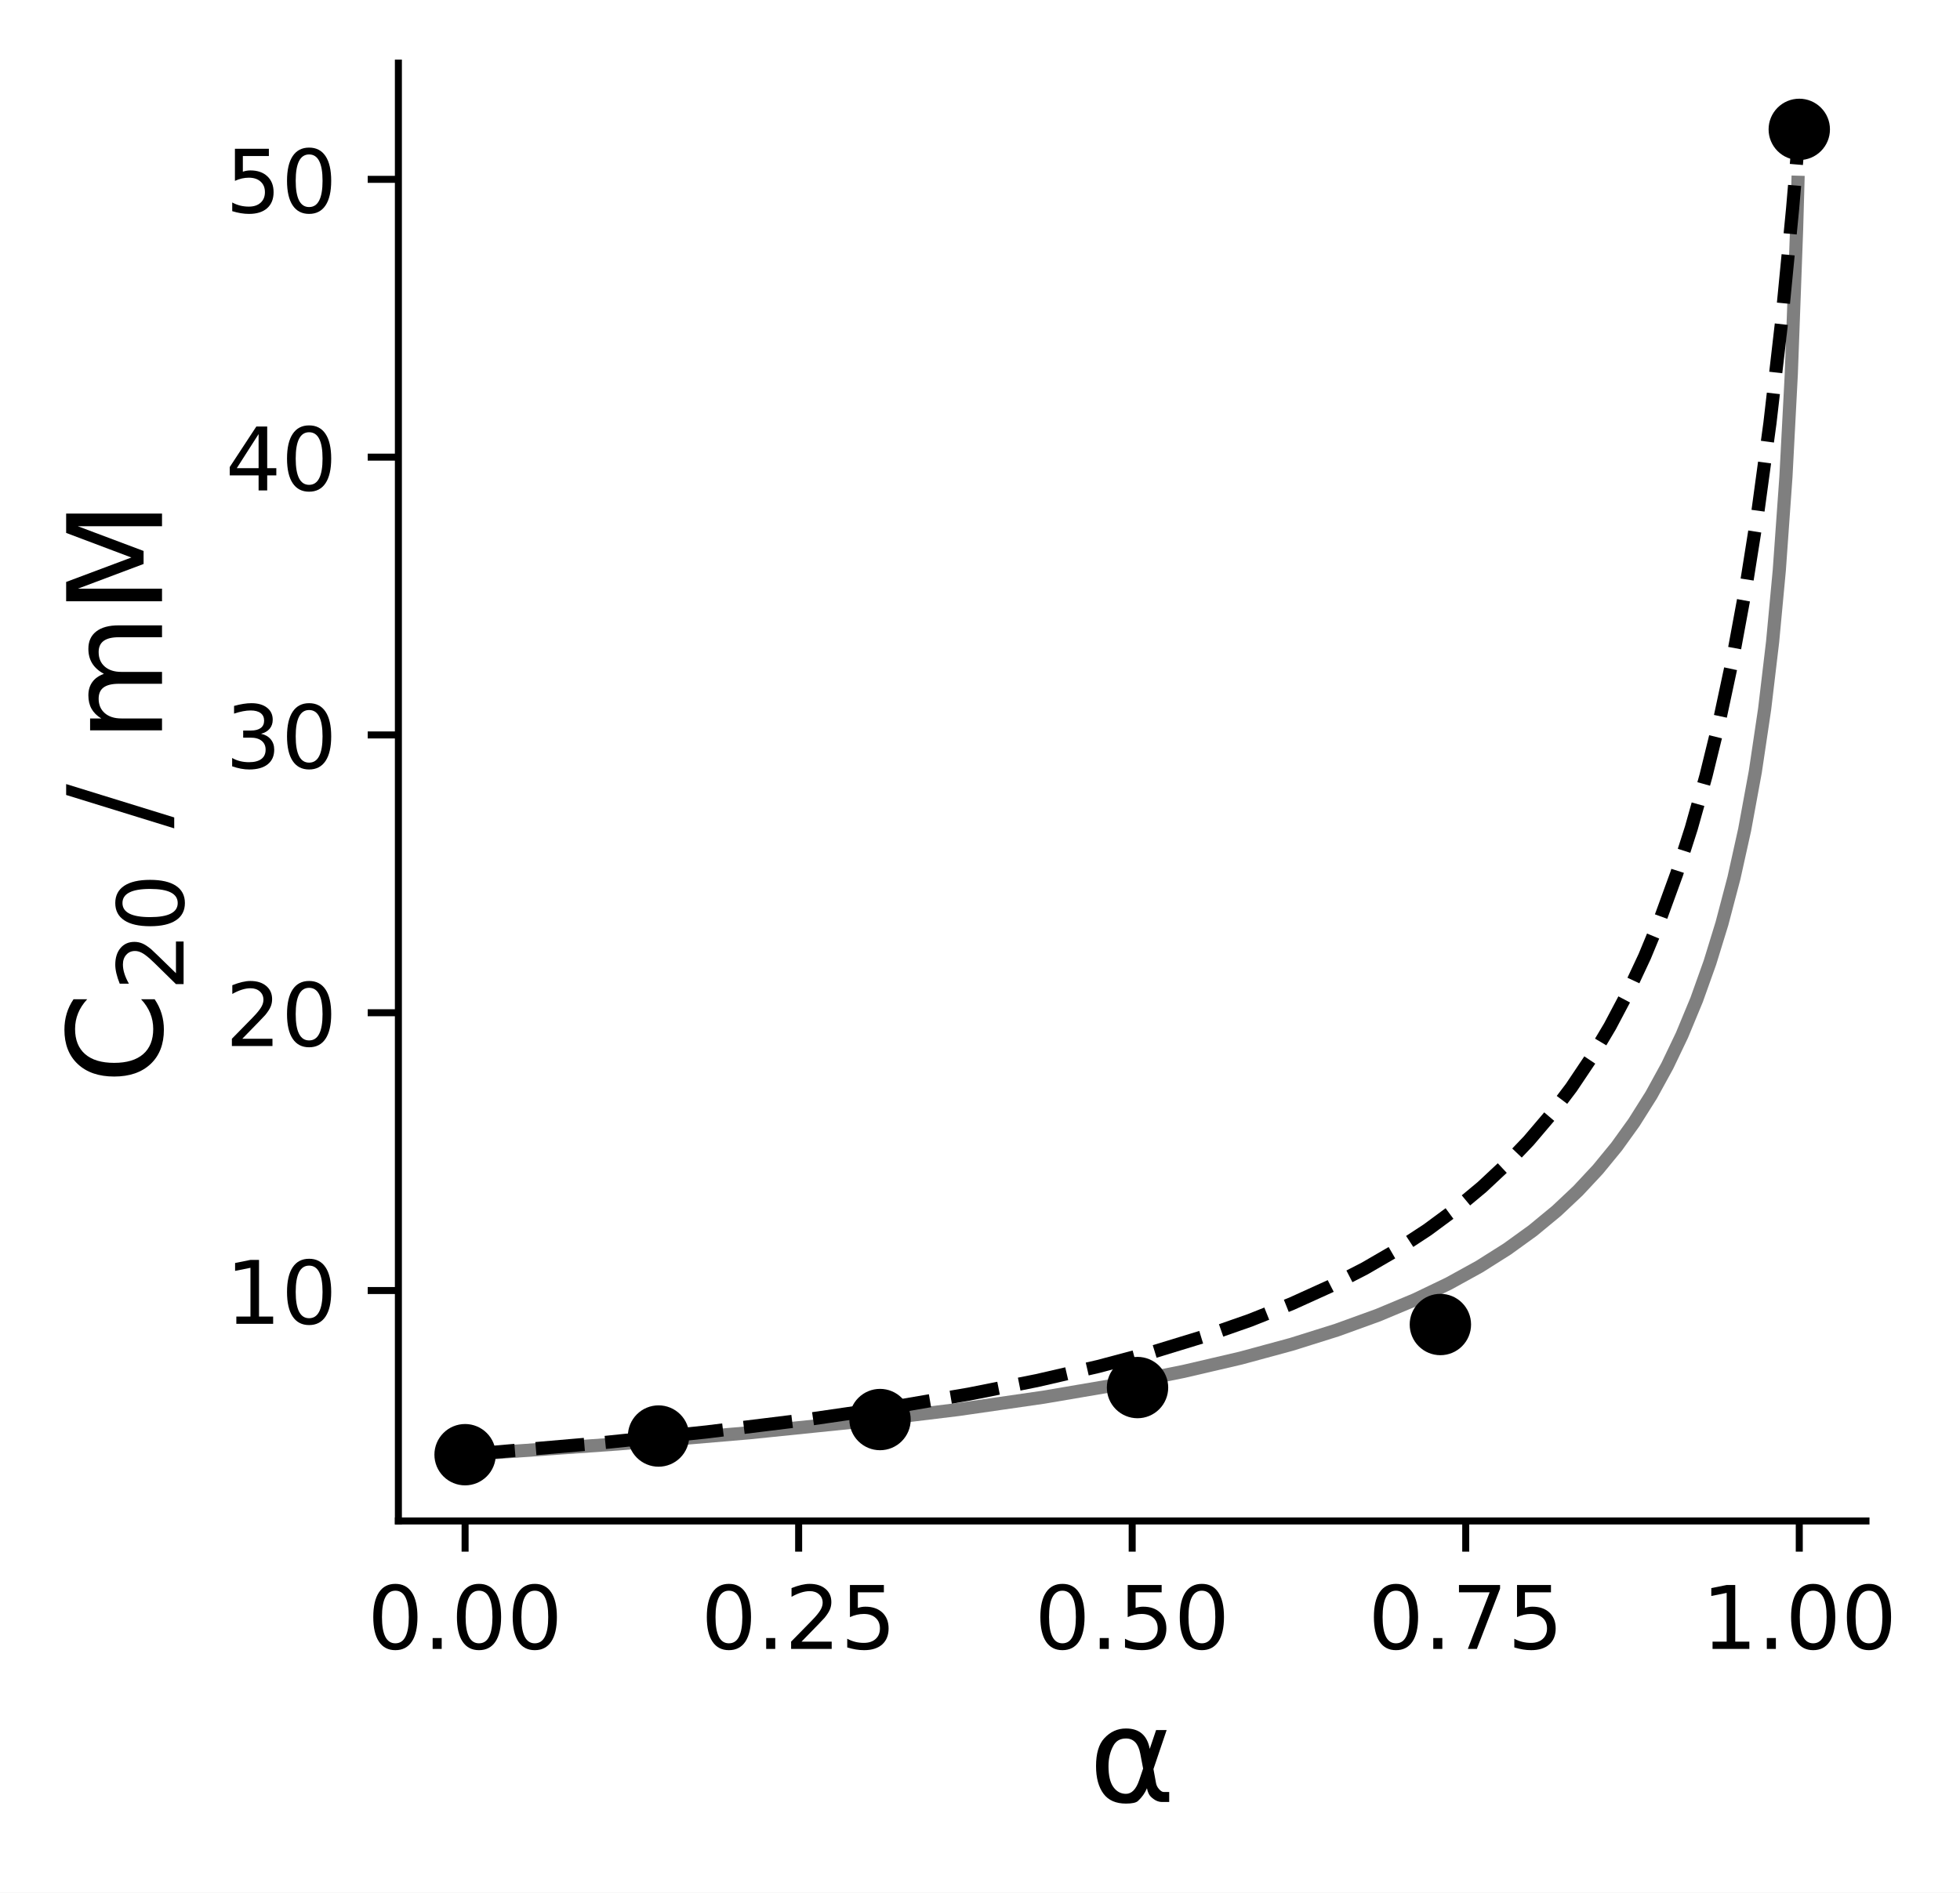
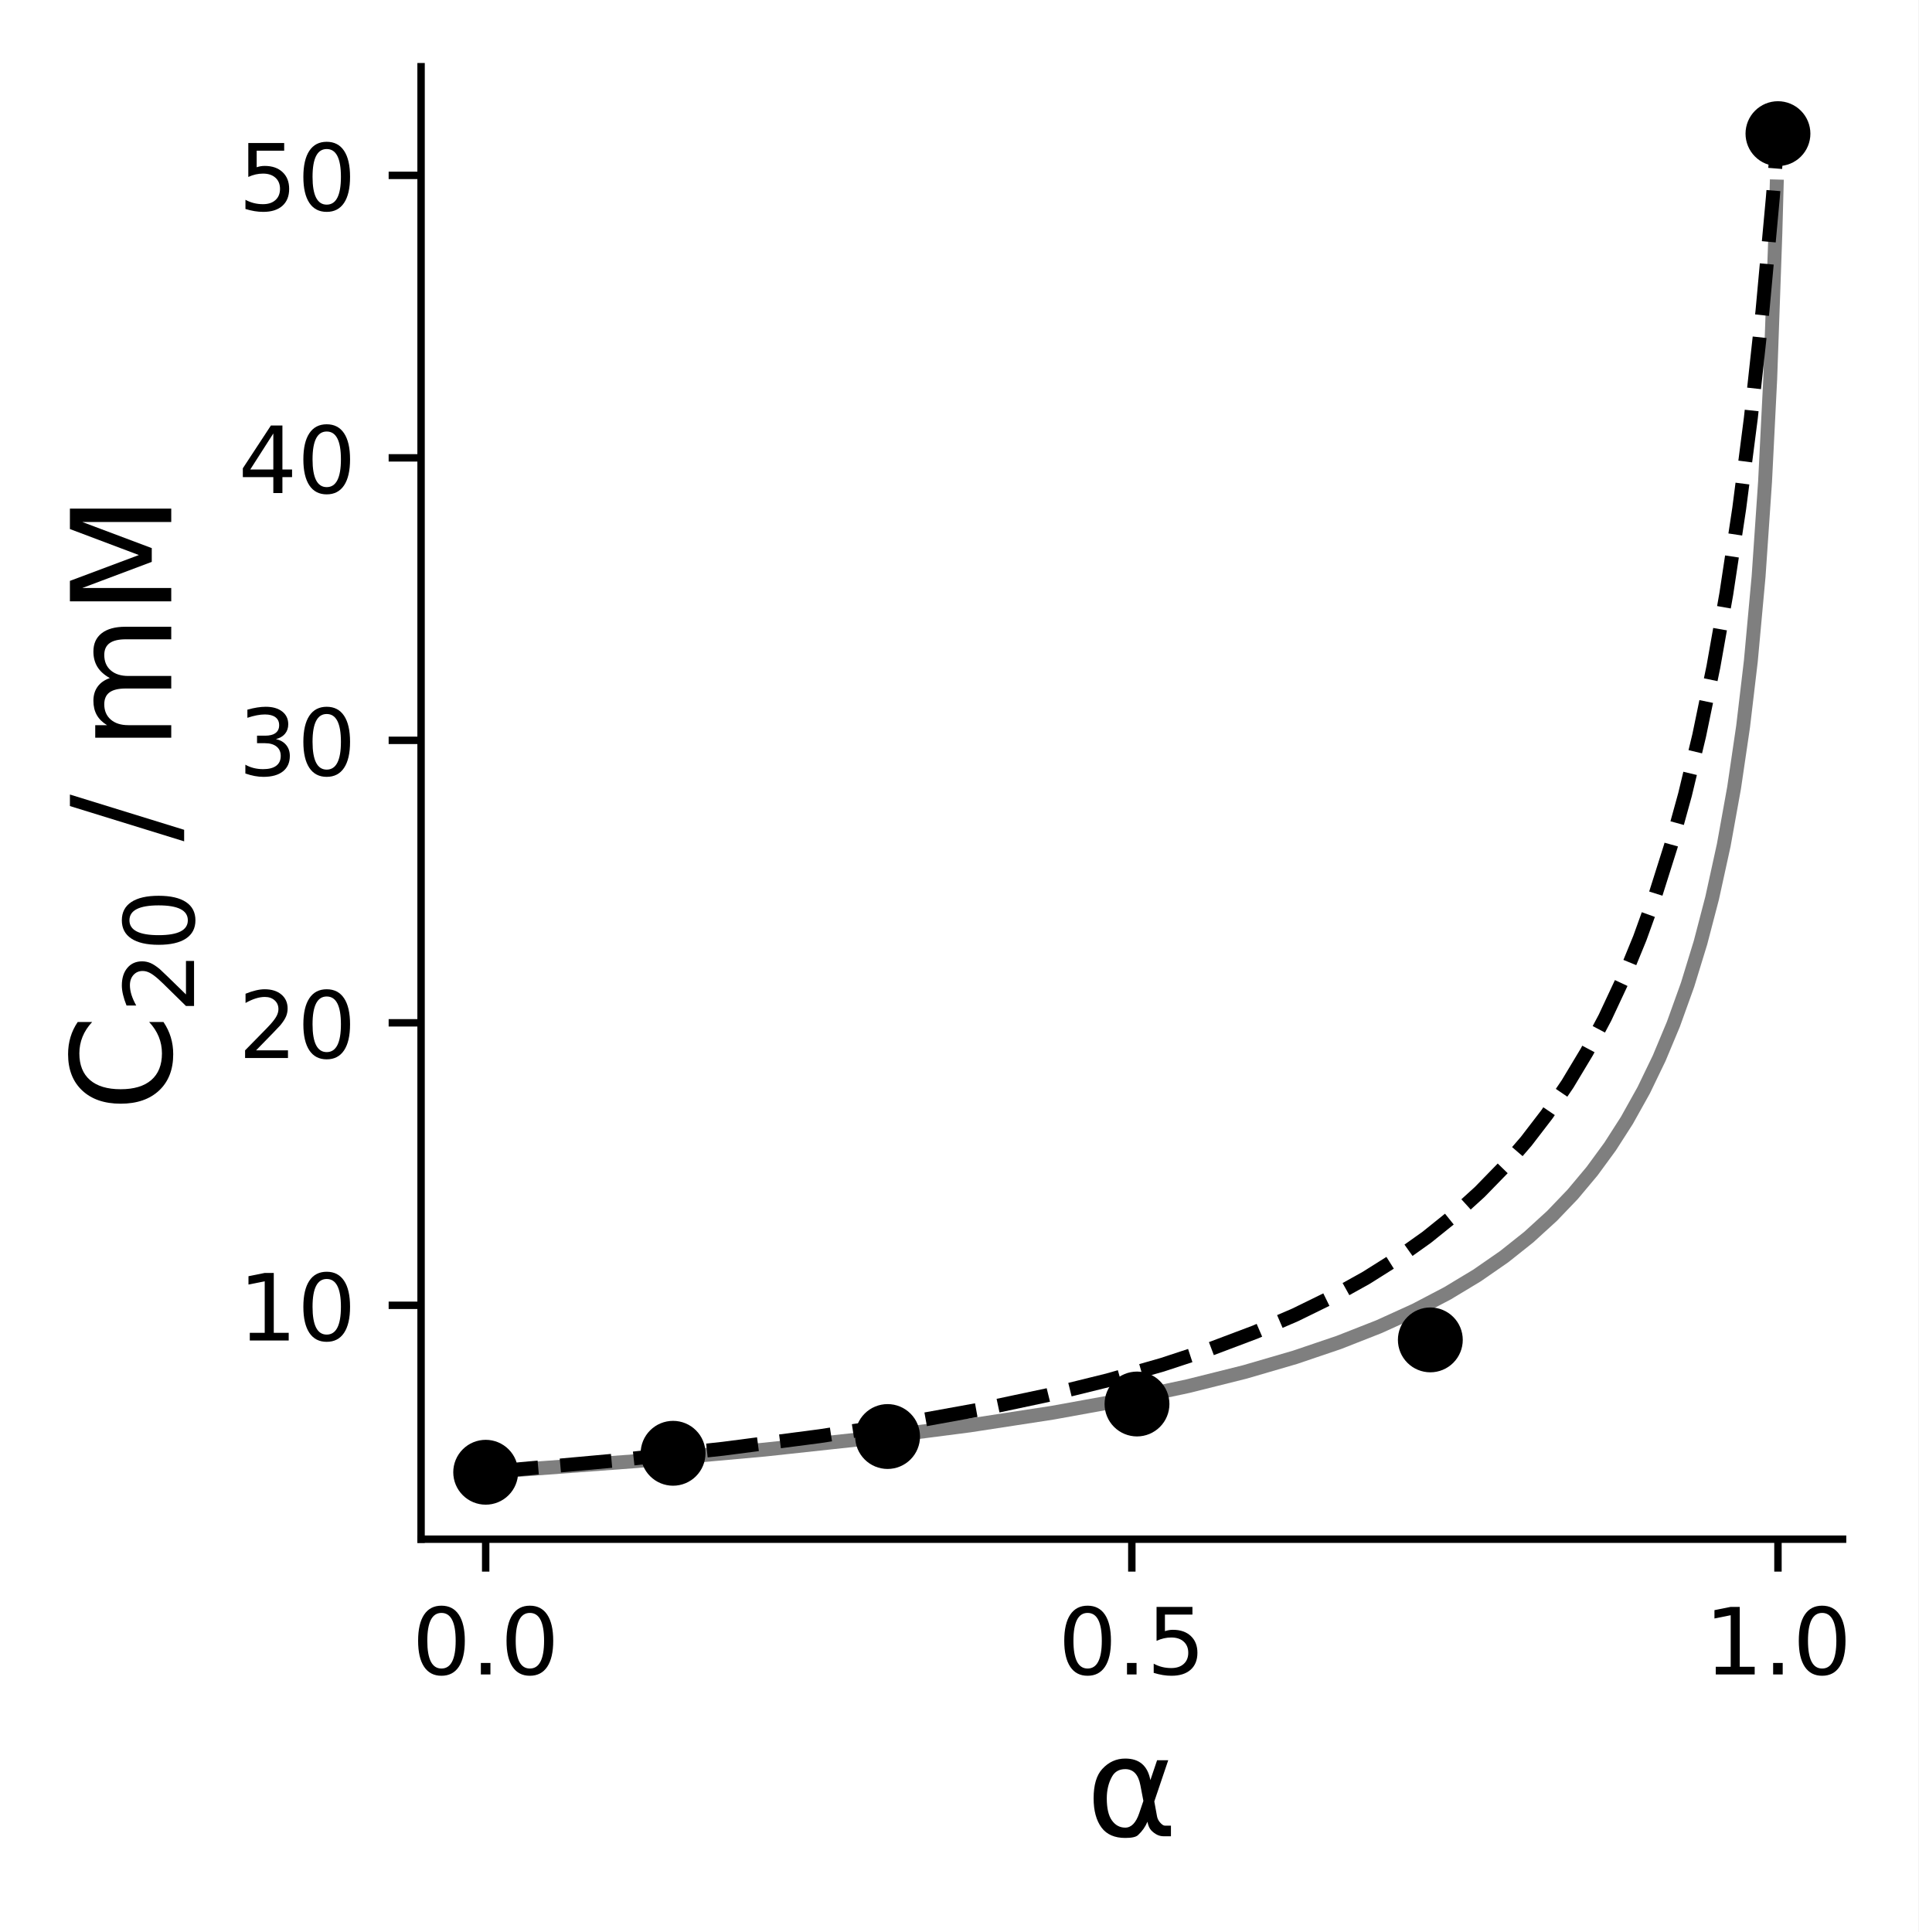
- <svg xmlns="http://www.w3.org/2000/svg" xmlns:xlink="http://www.w3.org/1999/xlink" width="223.566pt" height="215.915pt" viewBox="0 0 223.566 215.915" version="1.1">
+ <svg xmlns="http://www.w3.org/2000/svg" xmlns:xlink="http://www.w3.org/1999/xlink" width="207.028pt" height="208.515pt" viewBox="0 0 207.028 208.515" version="1.1">
  <defs>
    <style type="text/css">*{stroke-linejoin: round; stroke-linecap: butt}</style>
  </defs>
  <g id="figure_1">
    <g id="patch_1">
-       <path d="M 0 215.915  L 223.566 215.915  L 223.566 0  L 0 0  z " style="fill: #ffffff" />
+       <path d="M 0 208.515  L 207.028 208.515  L 207.028 0  L 0 0  z " style="fill: #ffffff" />
    </g>
    <g id="axes_1">
      <g id="patch_2">
-         <path d="M 45.442 173.52  L 212.842 173.52  L 212.842 7.2  L 45.442 7.2  z " style="fill: #ffffff" />
+         <path d="M 45.442 166.12  L 198.849 166.12  L 198.849 7.2  L 45.442 7.2  z " style="fill: #ffffff" />
      </g>
      <g id="matplotlib.axis_1">
        <g id="xtick_1">
          <g id="line2d_1">
            <defs>
-               <path id="m7659907a67" d="M 0 0  L 0 3.5  " style="stroke: #000000; stroke-width: 0.8" />
-             </defs>
-             <g>
-               <use xlink:href="#m7659907a67" x="53.051" y="173.52" style="stroke: #000000; stroke-width: 0.8" />
+               <path id="m194a5f4d85" d="M 0 0  L 0 3.5  " style="stroke: #000000; stroke-width: 0.8" />
+             </defs>
+             <g>
+               <use xlink:href="#m194a5f4d85" x="52.415" y="166.12" style="stroke: #000000; stroke-width: 0.8" />
            </g>
          </g>
          <g id="text_1">
-             <g transform="translate(41.91847 188.1184) scale(0.1 -0.1)">
+             <g transform="translate(44.46368 180.7184) scale(0.1 -0.1)">
              <defs>
                <path id="DejaVuSans-30" d="M 2034 4250  Q 1547 4250 1301 3770  Q 1056 3291 1056 2328  Q 1056 1369 1301 889  Q 1547 409 2034 409  Q 2525 409 2770 889  Q 3016 1369 3016 2328  Q 3016 3291 2770 3770  Q 2525 4250 2034 4250  z M 2034 4750  Q 2819 4750 3233 4129  Q 3647 3509 3647 2328  Q 3647 1150 3233 529  Q 2819 -91 2034 -91  Q 1250 -91 836 529  Q 422 1150 422 2328  Q 422 3509 836 4129  Q 1250 4750 2034 4750  z " transform="scale(0.015625)" />
                <path id="DejaVuSans-2e" d="M 684 794  L 1344 794  L 1344 0  L 684 0  L 684 794  z " transform="scale(0.015625)" />
              </defs>
              <use xlink:href="#DejaVuSans-30" />
              <use xlink:href="#DejaVuSans-2e" x="63.623" />
              <use xlink:href="#DejaVuSans-30" x="95.41" />
-               <use xlink:href="#DejaVuSans-30" x="159.033" />
            </g>
          </g>
        </g>
        <g id="xtick_2">
          <g id="line2d_2">
            <g>
-               <use xlink:href="#m7659907a67" x="91.097" y="173.52" style="stroke: #000000; stroke-width: 0.8" />
+               <use xlink:href="#m194a5f4d85" x="122.146" y="166.12" style="stroke: #000000; stroke-width: 0.8" />
            </g>
          </g>
          <g id="text_2">
-             <g transform="translate(79.96392 188.1184) scale(0.1 -0.1)">
-               <defs>
-                 <path id="DejaVuSans-32" d="M 1228 531  L 3431 531  L 3431 0  L 469 0  L 469 531  Q 828 903 1448 1529  Q 2069 2156 2228 2338  Q 2531 2678 2651 2914  Q 2772 3150 2772 3378  Q 2772 3750 2511 3984  Q 2250 4219 1831 4219  Q 1534 4219 1204 4116  Q 875 4013 500 3803  L 500 4441  Q 881 4594 1212 4672  Q 1544 4750 1819 4750  Q 2544 4750 2975 4387  Q 3406 4025 3406 3419  Q 3406 3131 3298 2873  Q 3191 2616 2906 2266  Q 2828 2175 2409 1742  Q 1991 1309 1228 531  z " transform="scale(0.015625)" />
+             <g transform="translate(114.1942 180.7184) scale(0.1 -0.1)">
+               <defs>
                <path id="DejaVuSans-35" d="M 691 4666  L 3169 4666  L 3169 4134  L 1269 4134  L 1269 2991  Q 1406 3038 1543 3061  Q 1681 3084 1819 3084  Q 2600 3084 3056 2656  Q 3513 2228 3513 1497  Q 3513 744 3044 326  Q 2575 -91 1722 -91  Q 1428 -91 1123 -41  Q 819 9 494 109  L 494 744  Q 775 591 1075 516  Q 1375 441 1709 441  Q 2250 441 2565 725  Q 2881 1009 2881 1497  Q 2881 1984 2565 2268  Q 2250 2553 1709 2553  Q 1456 2553 1204 2497  Q 953 2441 691 2322  L 691 4666  z " transform="scale(0.015625)" />
              </defs>
-               <use xlink:href="#DejaVuSans-30" />
-               <use xlink:href="#DejaVuSans-2e" x="63.623" />
-               <use xlink:href="#DejaVuSans-32" x="95.41" />
-               <use xlink:href="#DejaVuSans-35" x="159.033" />
-             </g>
-           </g>
-         </g>
-         <g id="xtick_3">
-           <g id="line2d_3">
-             <g>
-               <use xlink:href="#m7659907a67" x="129.142" y="173.52" style="stroke: #000000; stroke-width: 0.8" />
-             </g>
-           </g>
-           <g id="text_3">
-             <g transform="translate(118.0094 188.1184) scale(0.1 -0.1)">
              <use xlink:href="#DejaVuSans-30" />
              <use xlink:href="#DejaVuSans-2e" x="63.623" />
              <use xlink:href="#DejaVuSans-35" x="95.41" />
-               <use xlink:href="#DejaVuSans-30" x="159.033" />
-             </g>
-           </g>
-         </g>
-         <g id="xtick_4">
-           <g id="line2d_4">
-             <g>
-               <use xlink:href="#m7659907a67" x="167.188" y="173.52" style="stroke: #000000; stroke-width: 0.8" />
-             </g>
-           </g>
-           <g id="text_4">
-             <g transform="translate(156.0548 188.1184) scale(0.1 -0.1)">
-               <defs>
-                 <path id="DejaVuSans-37" d="M 525 4666  L 3525 4666  L 3525 4397  L 1831 0  L 1172 0  L 2766 4134  L 525 4134  L 525 4666  z " transform="scale(0.015625)" />
-               </defs>
-               <use xlink:href="#DejaVuSans-30" />
-               <use xlink:href="#DejaVuSans-2e" x="63.623" />
-               <use xlink:href="#DejaVuSans-37" x="95.41" />
-               <use xlink:href="#DejaVuSans-35" x="159.033" />
-             </g>
-           </g>
-         </g>
-         <g id="xtick_5">
-           <g id="line2d_5">
-             <g>
-               <use xlink:href="#m7659907a67" x="205.233" y="173.52" style="stroke: #000000; stroke-width: 0.8" />
-             </g>
-           </g>
-           <g id="text_5">
-             <g transform="translate(194.1003 188.1184) scale(0.1 -0.1)">
+             </g>
+           </g>
+         </g>
+         <g id="xtick_3">
+           <g id="line2d_3">
+             <g>
+               <use xlink:href="#m194a5f4d85" x="191.876" y="166.12" style="stroke: #000000; stroke-width: 0.8" />
+             </g>
+           </g>
+           <g id="text_3">
+             <g transform="translate(183.9247 180.7184) scale(0.1 -0.1)">
              <defs>
                <path id="DejaVuSans-31" d="M 794 531  L 1825 531  L 1825 4091  L 703 3866  L 703 4441  L 1819 4666  L 2450 4666  L 2450 531  L 3481 531  L 3481 0  L 794 0  L 794 531  z " transform="scale(0.015625)" />
              </defs>
              <use xlink:href="#DejaVuSans-31" />
              <use xlink:href="#DejaVuSans-2e" x="63.623" />
              <use xlink:href="#DejaVuSans-30" x="95.41" />
-               <use xlink:href="#DejaVuSans-30" x="159.033" />
-             </g>
-           </g>
-         </g>
-         <g id="text_6">
-           <g transform="translate(124.1922 205.5958) scale(0.15 -0.15)">
+             </g>
+           </g>
+         </g>
+         <g id="text_4">
+           <g transform="translate(117.1957 198.1958) scale(0.15 -0.15)">
            <defs>
              <path id="DejaVuSans-3b1" d="M 2644 1628  L 2506 2350  Q 2366 3091 1809 3091  Q 1391 3091 1200 2747  Q 959 2316 959 1747  Q 959 1059 1194 731  Q 1431 397 1809 397  Q 2228 397 2453 1063  L 2644 1628  z M 2966 2584  L 3275 3500  L 3788 3500  L 3147 1603  L 3272 919  Q 3300 766 3409 638  Q 3538 488 3638 488  L 3913 488  L 3913 0  L 3569 0  Q 3275 0 3013 263  Q 2884 394 2831 669  Q 2688 322 2394 50  Q 2256 -78 1809 -78  Q 1075 -78 719 397  Q 353 888 353 1747  Q 353 2666 750 3097  Q 1191 3578 1809 3578  Q 2781 3578 2966 2584  z " transform="scale(0.015625)" />
            </defs>
            <use xlink:href="#DejaVuSans-3b1" transform="translate(0 0.09375)" />
          </g>
        </g>
      </g>
      <g id="matplotlib.axis_2">
        <g id="ytick_1">
+           <g id="line2d_4">
+             <defs>
+               <path id="mbc9fd8b8b9" d="M 0 0  L -3.5 0  " style="stroke: #000000; stroke-width: 0.8" />
+             </defs>
+             <g>
+               <use xlink:href="#mbc9fd8b8b9" x="45.442" y="140.878" style="stroke: #000000; stroke-width: 0.8" />
+             </g>
+           </g>
+           <g id="text_5">
+             <g transform="translate(25.71719 144.6775) scale(0.1 -0.1)">
+               <use xlink:href="#DejaVuSans-31" />
+               <use xlink:href="#DejaVuSans-30" x="63.623" />
+             </g>
+           </g>
+         </g>
+         <g id="ytick_2">
+           <g id="line2d_5">
+             <g>
+               <use xlink:href="#mbc9fd8b8b9" x="45.442" y="110.39" style="stroke: #000000; stroke-width: 0.8" />
+             </g>
+           </g>
+           <g id="text_6">
+             <g transform="translate(25.71719 114.1894) scale(0.1 -0.1)">
+               <defs>
+                 <path id="DejaVuSans-32" d="M 1228 531  L 3431 531  L 3431 0  L 469 0  L 469 531  Q 828 903 1448 1529  Q 2069 2156 2228 2338  Q 2531 2678 2651 2914  Q 2772 3150 2772 3378  Q 2772 3750 2511 3984  Q 2250 4219 1831 4219  Q 1534 4219 1204 4116  Q 875 4013 500 3803  L 500 4441  Q 881 4594 1212 4672  Q 1544 4750 1819 4750  Q 2544 4750 2975 4387  Q 3406 4025 3406 3419  Q 3406 3131 3298 2873  Q 3191 2616 2906 2266  Q 2828 2175 2409 1742  Q 1991 1309 1228 531  z " transform="scale(0.015625)" />
+               </defs>
+               <use xlink:href="#DejaVuSans-32" />
+               <use xlink:href="#DejaVuSans-30" x="63.623" />
+             </g>
+           </g>
+         </g>
+         <g id="ytick_3">
          <g id="line2d_6">
-             <defs>
-               <path id="m9edc90ad58" d="M 0 0  L -3.5 0  " style="stroke: #000000; stroke-width: 0.8" />
-             </defs>
-             <g>
-               <use xlink:href="#m9edc90ad58" x="45.442" y="147.23" style="stroke: #000000; stroke-width: 0.8" />
+             <g>
+               <use xlink:href="#mbc9fd8b8b9" x="45.442" y="79.902" style="stroke: #000000; stroke-width: 0.8" />
            </g>
          </g>
          <g id="text_7">
-             <g transform="translate(25.71719 151.0296) scale(0.1 -0.1)">
-               <use xlink:href="#DejaVuSans-31" />
-               <use xlink:href="#DejaVuSans-30" x="63.623" />
-             </g>
-           </g>
-         </g>
-         <g id="ytick_2">
+             <g transform="translate(25.71719 83.70126) scale(0.1 -0.1)">
+               <defs>
+                 <path id="DejaVuSans-33" d="M 2597 2516  Q 3050 2419 3304 2112  Q 3559 1806 3559 1356  Q 3559 666 3084 287  Q 2609 -91 1734 -91  Q 1441 -91 1130 -33  Q 819 25 488 141  L 488 750  Q 750 597 1062 519  Q 1375 441 1716 441  Q 2309 441 2620 675  Q 2931 909 2931 1356  Q 2931 1769 2642 2001  Q 2353 2234 1838 2234  L 1294 2234  L 1294 2753  L 1863 2753  Q 2328 2753 2575 2939  Q 2822 3125 2822 3475  Q 2822 3834 2567 4026  Q 2313 4219 1838 4219  Q 1578 4219 1281 4162  Q 984 4106 628 3988  L 628 4550  Q 988 4650 1302 4700  Q 1616 4750 1894 4750  Q 2613 4750 3031 4423  Q 3450 4097 3450 3541  Q 3450 3153 3228 2886  Q 3006 2619 2597 2516  z " transform="scale(0.015625)" />
+               </defs>
+               <use xlink:href="#DejaVuSans-33" />
+               <use xlink:href="#DejaVuSans-30" x="63.623" />
+             </g>
+           </g>
+         </g>
+         <g id="ytick_4">
          <g id="line2d_7">
            <g>
-               <use xlink:href="#m9edc90ad58" x="45.442" y="115.538" style="stroke: #000000; stroke-width: 0.8" />
+               <use xlink:href="#mbc9fd8b8b9" x="45.442" y="49.414" style="stroke: #000000; stroke-width: 0.8" />
            </g>
          </g>
          <g id="text_8">
-             <g transform="translate(25.71719 119.3375) scale(0.1 -0.1)">
-               <use xlink:href="#DejaVuSans-32" />
-               <use xlink:href="#DejaVuSans-30" x="63.623" />
-             </g>
-           </g>
-         </g>
-         <g id="ytick_3">
+             <g transform="translate(25.71719 53.21315) scale(0.1 -0.1)">
+               <defs>
+                 <path id="DejaVuSans-34" d="M 2419 4116  L 825 1625  L 2419 1625  L 2419 4116  z M 2253 4666  L 3047 4666  L 3047 1625  L 3713 1625  L 3713 1100  L 3047 1100  L 3047 0  L 2419 0  L 2419 1100  L 313 1100  L 313 1709  L 2253 4666  z " transform="scale(0.015625)" />
+               </defs>
+               <use xlink:href="#DejaVuSans-34" />
+               <use xlink:href="#DejaVuSans-30" x="63.623" />
+             </g>
+           </g>
+         </g>
+         <g id="ytick_5">
          <g id="line2d_8">
            <g>
-               <use xlink:href="#m9edc90ad58" x="45.442" y="83.846" style="stroke: #000000; stroke-width: 0.8" />
+               <use xlink:href="#mbc9fd8b8b9" x="45.442" y="18.926" style="stroke: #000000; stroke-width: 0.8" />
            </g>
          </g>
          <g id="text_9">
-             <g transform="translate(25.71719 87.64535) scale(0.1 -0.1)">
-               <defs>
-                 <path id="DejaVuSans-33" d="M 2597 2516  Q 3050 2419 3304 2112  Q 3559 1806 3559 1356  Q 3559 666 3084 287  Q 2609 -91 1734 -91  Q 1441 -91 1130 -33  Q 819 25 488 141  L 488 750  Q 750 597 1062 519  Q 1375 441 1716 441  Q 2309 441 2620 675  Q 2931 909 2931 1356  Q 2931 1769 2642 2001  Q 2353 2234 1838 2234  L 1294 2234  L 1294 2753  L 1863 2753  Q 2328 2753 2575 2939  Q 2822 3125 2822 3475  Q 2822 3834 2567 4026  Q 2313 4219 1838 4219  Q 1578 4219 1281 4162  Q 984 4106 628 3988  L 628 4550  Q 988 4650 1302 4700  Q 1616 4750 1894 4750  Q 2613 4750 3031 4423  Q 3450 4097 3450 3541  Q 3450 3153 3228 2886  Q 3006 2619 2597 2516  z " transform="scale(0.015625)" />
-               </defs>
-               <use xlink:href="#DejaVuSans-33" />
-               <use xlink:href="#DejaVuSans-30" x="63.623" />
-             </g>
-           </g>
-         </g>
-         <g id="ytick_4">
-           <g id="line2d_9">
-             <g>
-               <use xlink:href="#m9edc90ad58" x="45.442" y="52.154" style="stroke: #000000; stroke-width: 0.8" />
-             </g>
-           </g>
-           <g id="text_10">
-             <g transform="translate(25.71719 55.95324) scale(0.1 -0.1)">
-               <defs>
-                 <path id="DejaVuSans-34" d="M 2419 4116  L 825 1625  L 2419 1625  L 2419 4116  z M 2253 4666  L 3047 4666  L 3047 1625  L 3713 1625  L 3713 1100  L 3047 1100  L 3047 0  L 2419 0  L 2419 1100  L 313 1100  L 313 1709  L 2253 4666  z " transform="scale(0.015625)" />
-               </defs>
-               <use xlink:href="#DejaVuSans-34" />
-               <use xlink:href="#DejaVuSans-30" x="63.623" />
-             </g>
-           </g>
-         </g>
-         <g id="ytick_5">
-           <g id="line2d_10">
-             <g>
-               <use xlink:href="#m9edc90ad58" x="45.442" y="20.462" style="stroke: #000000; stroke-width: 0.8" />
-             </g>
-           </g>
-           <g id="text_11">
-             <g transform="translate(25.71719 24.26112) scale(0.1 -0.1)">
+             <g transform="translate(25.71719 22.72503) scale(0.1 -0.1)">
              <use xlink:href="#DejaVuSans-35" />
              <use xlink:href="#DejaVuSans-30" x="63.623" />
            </g>
          </g>
        </g>
-         <g id="text_12">
-           <g transform="translate(18.59766 123.66) rotate(-90) scale(0.15 -0.15)">
+         <g id="text_10">
+           <g transform="translate(18.59766 119.96) rotate(-90) scale(0.15 -0.15)">
            <defs>
              <path id="DejaVuSans-43" d="M 4122 4306  L 4122 3641  Q 3803 3938 3442 4084  Q 3081 4231 2675 4231  Q 1875 4231 1450 3742  Q 1025 3253 1025 2328  Q 1025 1406 1450 917  Q 1875 428 2675 428  Q 3081 428 3442 575  Q 3803 722 4122 1019  L 4122 359  Q 3791 134 3420 21  Q 3050 -91 2638 -91  Q 1578 -91 968 557  Q 359 1206 359 2328  Q 359 3453 968 4101  Q 1578 4750 2638 4750  Q 3056 4750 3426 4639  Q 3797 4528 4122 4306  z " transform="scale(0.015625)" />
              <path id="DejaVuSans-20" transform="scale(0.015625)" />
              <path id="DejaVuSans-2f" d="M 1625 4666  L 2156 4666  L 531 -594  L 0 -594  L 1625 4666  z " transform="scale(0.015625)" />
              <path id="DejaVuSans-6d" d="M 3328 2828  Q 3544 3216 3844 3400  Q 4144 3584 4550 3584  Q 5097 3584 5394 3201  Q 5691 2819 5691 2113  L 5691 0  L 5113 0  L 5113 2094  Q 5113 2597 4934 2840  Q 4756 3084 4391 3084  Q 3944 3084 3684 2787  Q 3425 2491 3425 1978  L 3425 0  L 2847 0  L 2847 2094  Q 2847 2600 2669 2842  Q 2491 3084 2119 3084  Q 1678 3084 1418 2786  Q 1159 2488 1159 1978  L 1159 0  L 581 0  L 581 3500  L 1159 3500  L 1159 2956  Q 1356 3278 1631 3431  Q 1906 3584 2284 3584  Q 2666 3584 2933 3390  Q 3200 3197 3328 2828  z " transform="scale(0.015625)" />
              <path id="DejaVuSans-4d" d="M 628 4666  L 1569 4666  L 2759 1491  L 3956 4666  L 4897 4666  L 4897 0  L 4281 0  L 4281 4097  L 3078 897  L 2444 897  L 1241 4097  L 1241 0  L 628 0  L 628 4666  z " transform="scale(0.015625)" />
            </defs>
            <use xlink:href="#DejaVuSans-43" transform="translate(0 0.78125)" />
            <use xlink:href="#DejaVuSans-32" transform="translate(70.78125 -15.625) scale(0.7)" />
            <use xlink:href="#DejaVuSans-30" transform="translate(115.3174 -15.625) scale(0.7)" />
            <use xlink:href="#DejaVuSans-20" transform="translate(162.5879 0.78125)" />
            <use xlink:href="#DejaVuSans-2f" transform="translate(194.375 0.78125)" />
            <use xlink:href="#DejaVuSans-20" transform="translate(228.0664 0.78125)" />
            <use xlink:href="#DejaVuSans-6d" transform="translate(259.8535 0.78125)" />
            <use xlink:href="#DejaVuSans-4d" transform="translate(357.2656 0.78125)" />
          </g>
        </g>
      </g>
-       <g id="line2d_11">
-         <path d="M 53.203 165.95  L 70.535 164.729  L 85.434 163.461  L 98.204 162.156  L 109.302 160.805  L 119.032 159.401  L 127.546 157.951  L 134.995 156.462  L 141.533 154.937  L 147.31 153.37  L 152.479 151.748  L 157.192 150.04  L 161.448 148.26  L 165.249 146.432  L 168.746 144.503  L 171.938 142.485  L 174.827 140.398  L 177.564 138.139  L 179.996 135.848  L 182.276 133.403  L 184.405 130.806  L 186.381 128.06  L 188.358 124.922  L 190.182 121.595  L 191.854 118.096  L 193.527 114.06  L 195.047 109.802  L 196.415 105.356  L 197.784 100.152  L 199 94.671  L 200.216 88.058  L 201.28 80.907  L 202.192 73.216  L 202.953 65.077  L 203.713 54.37  L 204.321 42.708  L 204.929 26.143  L 205.081 20.795  L 205.081 20.795  " clip-path="url(#p35ca540599)" style="fill: none; stroke: #000000; stroke-opacity: 0.5; stroke-width: 1.5; stroke-linecap: square" />
-       </g>
-       <g id="line2d_12">
-         <path d="M 53.203 165.948  L 67.798 164.69  L 80.569 163.37  L 91.819 161.986  L 101.701 160.551  L 110.519 159.047  L 118.272 157.506  L 125.265 155.896  L 131.651 154.199  L 137.428 152.432  L 142.597 150.623  L 147.31 148.744  L 151.719 146.745  L 155.671 144.714  L 159.32 142.596  L 162.817 140.306  L 166.009 137.948  L 169.05 135.417  L 171.786 132.856  L 174.371 130.145  L 176.803 127.284  L 179.236 124.067  L 181.516 120.664  L 183.645 117.084  L 185.621 113.342  L 187.598 109.118  L 189.422 104.705  L 191.246 99.696  L 192.919 94.472  L 194.591 88.51  L 196.111 82.31  L 197.631 75.196  L 199.152 66.952  L 200.52 58.325  L 201.888 48.259  L 203.257 36.358  L 204.473 23.8  L 205.081 16.653  L 205.081 16.653  " clip-path="url(#p35ca540599)" style="fill: none; stroke-dasharray: 5.55,2.4; stroke-dashoffset: 0; stroke: #000000; stroke-width: 1.5" />
+       <g id="line2d_9">
+         <path d="M 52.555 158.887  L 68.716 157.69  L 82.509 156.451  L 94.351 155.172  L 104.661 153.84  L 113.577 152.472  L 121.379 151.057  L 128.206 149.602  L 134.336 148.071  L 139.77 146.486  L 144.507 144.879  L 148.826 143.181  L 152.727 141.408  L 156.21 139.582  L 159.414 137.65  L 162.34 135.621  L 164.987 133.515  L 167.495 131.227  L 169.724 128.899  L 171.814 126.404  L 173.764 123.742  L 175.575 120.917  L 177.387 117.669  L 179.059 114.206  L 180.591 110.54  L 182.124 106.277  L 183.517 101.734  L 184.771 96.931  L 186.025 91.211  L 187.139 85.042  L 188.114 78.41  L 188.95 71.334  L 189.786 62.21  L 190.483 51.999  L 191.04 40.901  L 191.597 25.186  L 191.737 20.126  L 191.737 20.126  " clip-path="url(#p85d737a28a)" style="fill: none; stroke: #000000; stroke-opacity: 0.5; stroke-width: 1.5; stroke-linecap: square" />
+       </g>
+       <g id="line2d_10">
+         <path d="M 52.555 158.885  L 66.208 157.647  L 78.051 156.357  L 88.5 154.998  L 97.695 153.581  L 105.775 152.116  L 113.02 150.582  L 119.568 148.968  L 125.42 147.298  L 130.714 145.558  L 135.451 143.772  L 139.77 141.914  L 143.81 139.934  L 147.433 137.918  L 150.776 135.813  L 153.981 133.532  L 156.906 131.177  L 159.693 128.645  L 162.34 125.924  L 164.708 123.179  L 166.938 120.274  L 169.167 116.996  L 171.257 113.517  L 173.207 109.843  L 175.158 105.67  L 176.969 101.254  L 178.641 96.615  L 180.312 91.32  L 181.845 85.762  L 183.377 79.373  L 184.91 71.954  L 186.303 64.09  L 187.696 54.874  L 188.95 45.112  L 190.204 33.564  L 191.319 21.37  L 191.737 16.221  L 191.737 16.221  " clip-path="url(#p85d737a28a)" style="fill: none; stroke-dasharray: 5.55,2.4; stroke-dashoffset: 0; stroke: #000000; stroke-width: 1.5" />
      </g>
      <g id="patch_3">
-         <path d="M 45.442 173.52  L 45.442 7.2  " style="fill: none; stroke: #000000; stroke-width: 0.8; stroke-linejoin: miter; stroke-linecap: square" />
+         <path d="M 45.442 166.12  L 45.442 7.2  " style="fill: none; stroke: #000000; stroke-width: 0.8; stroke-linejoin: miter; stroke-linecap: square" />
      </g>
      <g id="patch_4">
-         <path d="M 45.442 173.52  L 212.842 173.52  " style="fill: none; stroke: #000000; stroke-width: 0.8; stroke-linejoin: miter; stroke-linecap: square" />
+         <path d="M 45.442 166.12  L 198.849 166.12  " style="fill: none; stroke: #000000; stroke-width: 0.8; stroke-linejoin: miter; stroke-linecap: square" />
      </g>
      <g id="PathCollection_1">
        <defs>
-           <path id="m666ef93670" d="M 0 3  C 0.796 3 1.559 2.684 2.121 2.121  C 2.684 1.559 3 0.796 3 0  C 3 -0.796 2.684 -1.559 2.121 -2.121  C 1.559 -2.684 0.796 -3 0 -3  C -0.796 -3 -1.559 -2.684 -2.121 -2.121  C -2.684 -1.559 -3 -0.796 -3 0  C -3 0.796 -2.684 1.559 -2.121 2.121  C -1.559 2.684 -0.796 3 0 3  z " style="stroke: #000000" />
+           <path id="m184123921c" d="M 0 3  C 0.796 3 1.559 2.684 2.121 2.121  C 2.684 1.559 3 0.796 3 0  C 3 -0.796 2.684 -1.559 2.121 -2.121  C 1.559 -2.684 0.796 -3 0 -3  C -0.796 -3 -1.559 -2.684 -2.121 -2.121  C -2.684 -1.559 -3 -0.796 -3 0  C -3 0.796 -2.684 1.559 -2.121 2.121  C -1.559 2.684 -0.796 3 0 3  z " style="stroke: #000000" />
        </defs>
-         <g clip-path="url(#p35ca540599)">
-           <use xlink:href="#m666ef93670" x="53.051" y="165.96" style="stroke: #000000" />
-           <use xlink:href="#m666ef93670" x="75.118" y="163.831" style="stroke: #000000" />
-           <use xlink:href="#m666ef93670" x="100.38" y="161.951" style="stroke: #000000" />
-           <use xlink:href="#m666ef93670" x="129.751" y="158.302" style="stroke: #000000" />
-           <use xlink:href="#m666ef93670" x="164.296" y="151.109" style="stroke: #000000" />
-           <use xlink:href="#m666ef93670" x="205.233" y="14.76" style="stroke: #000000" />
+         <g clip-path="url(#p85d737a28a)">
+           <use xlink:href="#m184123921c" x="52.415" y="158.896" style="stroke: #000000" />
+           <use xlink:href="#m184123921c" x="72.637" y="156.849" style="stroke: #000000" />
+           <use xlink:href="#m184123921c" x="95.788" y="155.04" style="stroke: #000000" />
+           <use xlink:href="#m184123921c" x="122.704" y="151.53" style="stroke: #000000" />
+           <use xlink:href="#m184123921c" x="154.361" y="144.61" style="stroke: #000000" />
+           <use xlink:href="#m184123921c" x="191.876" y="14.424" style="stroke: #000000" />
        </g>
      </g>
    </g>
  </g>
  <defs>
-     <clipPath id="p35ca540599">
-       <rect x="45.442" y="7.2" width="167.4" height="166.32" />
+     <clipPath id="p85d737a28a">
+       <rect x="45.442" y="7.2" width="153.407" height="158.92" />
    </clipPath>
  </defs>
</svg>
